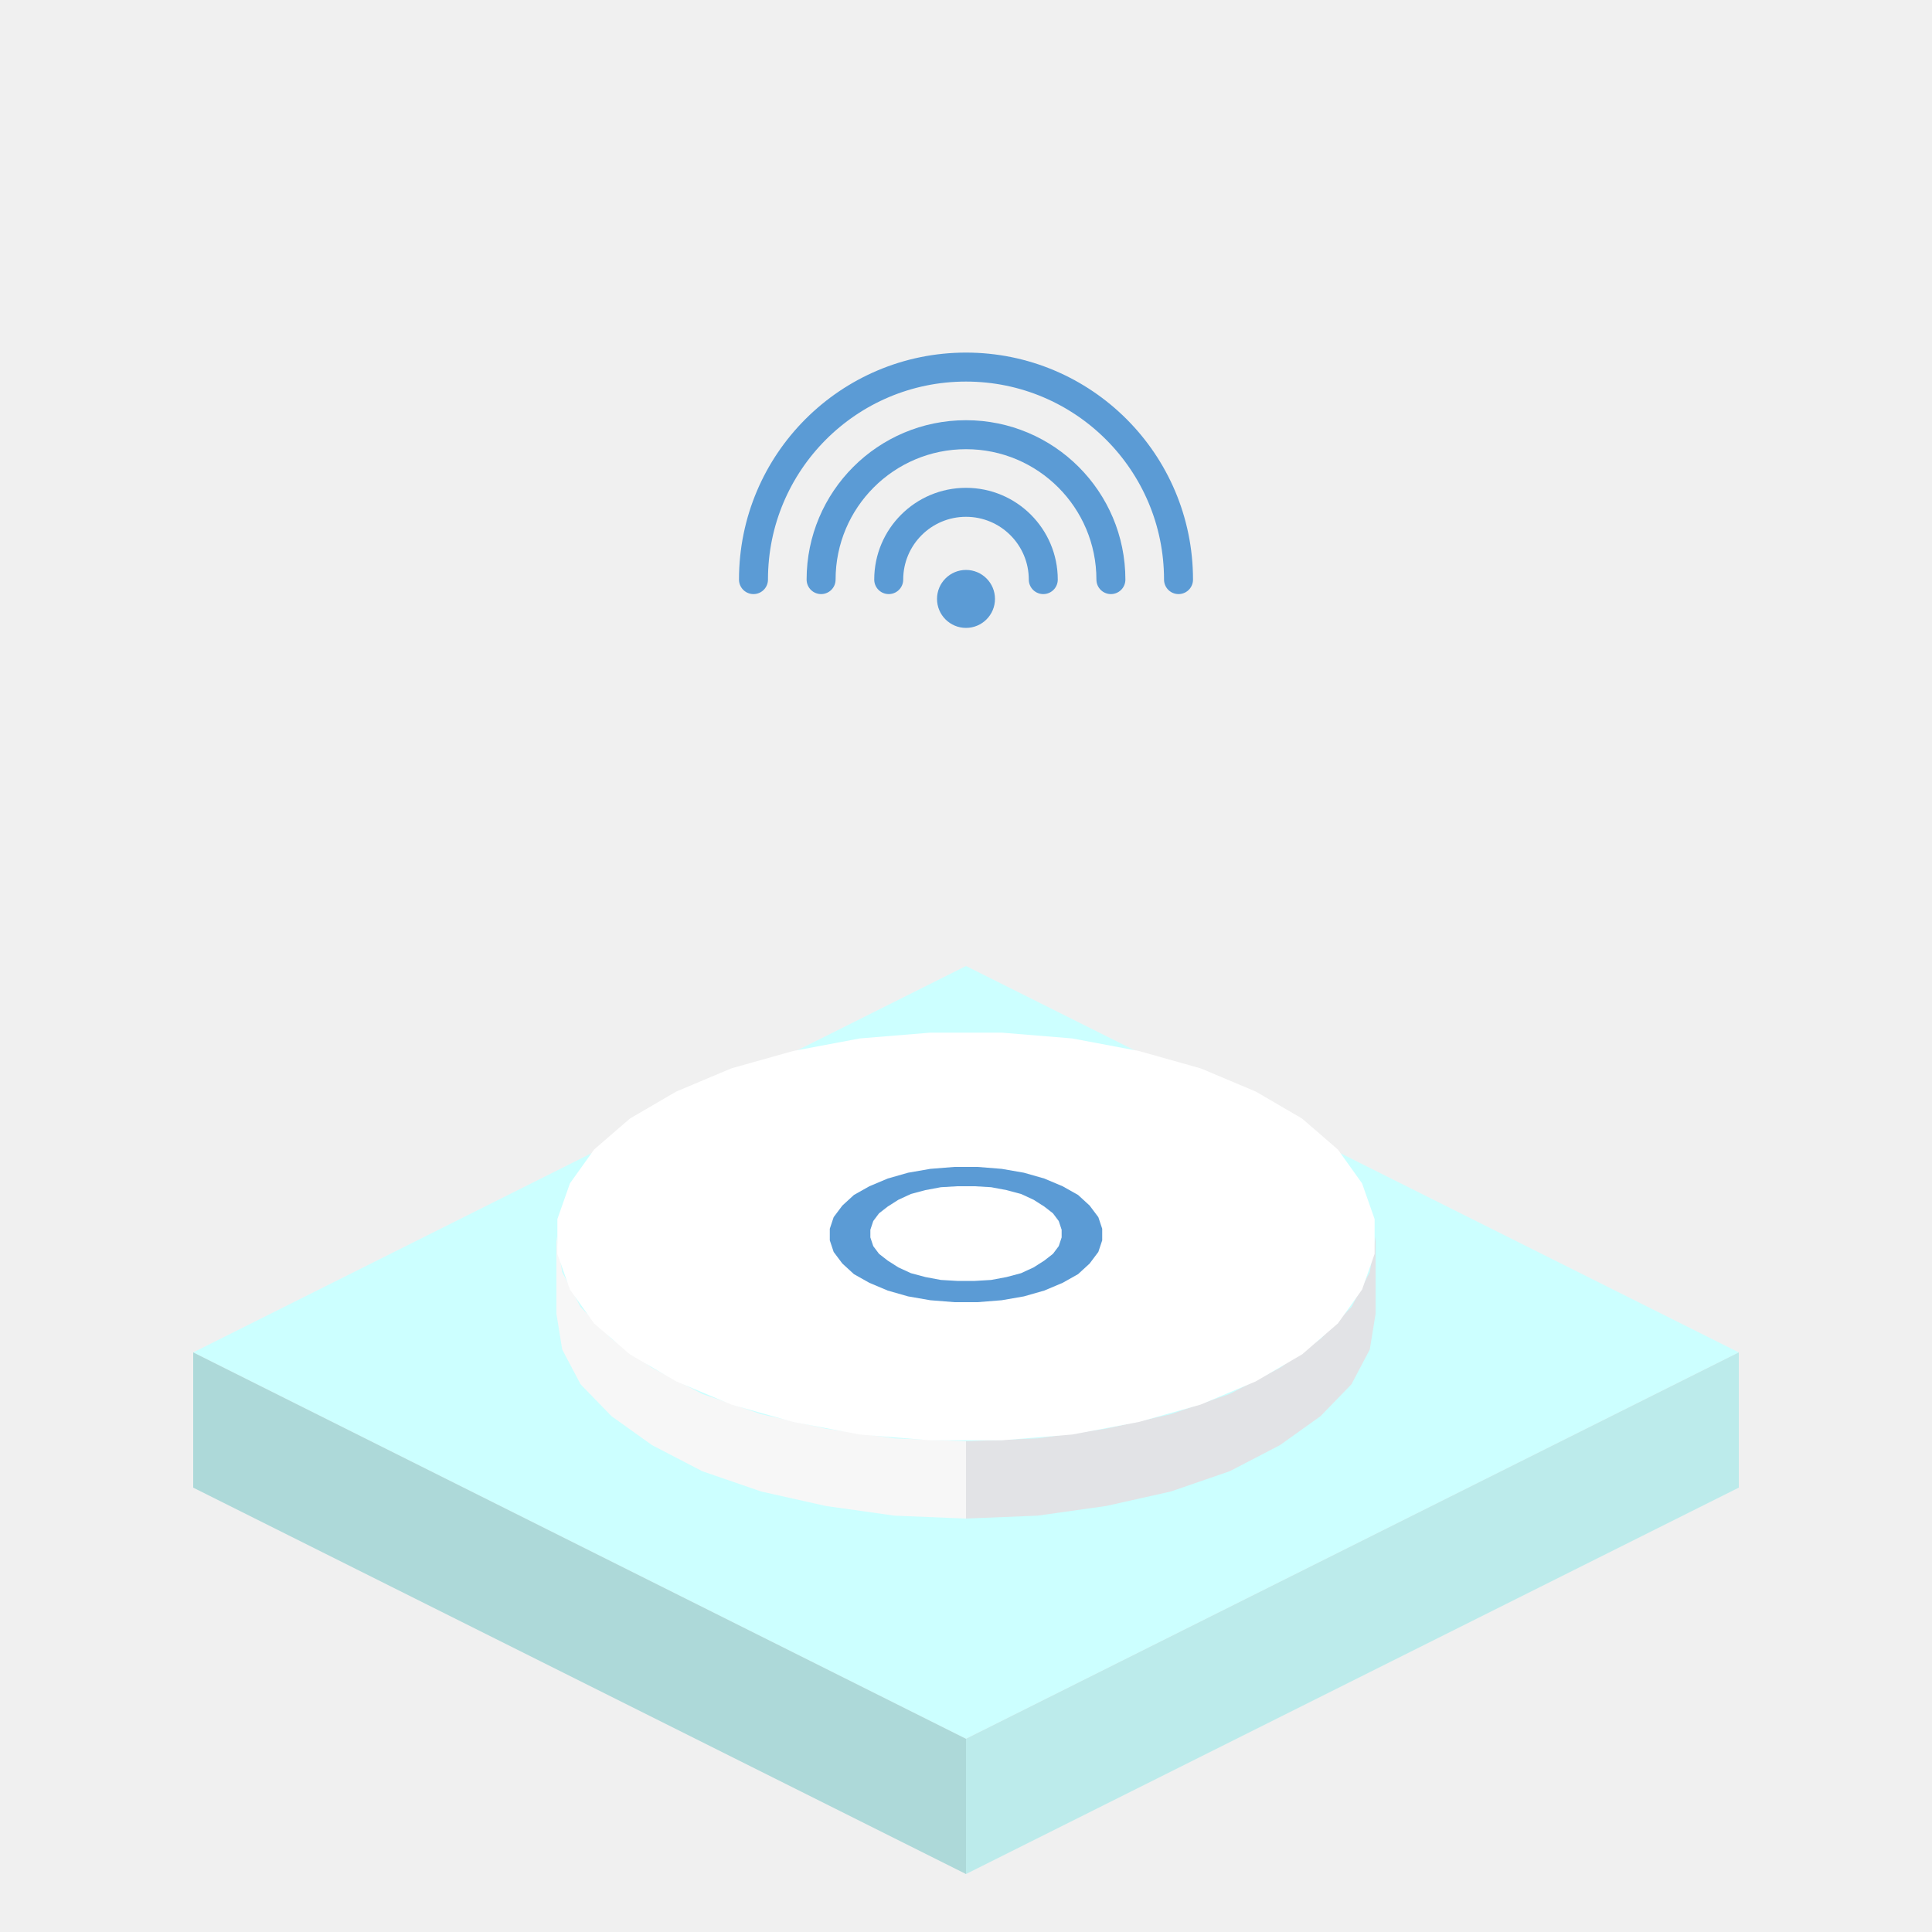
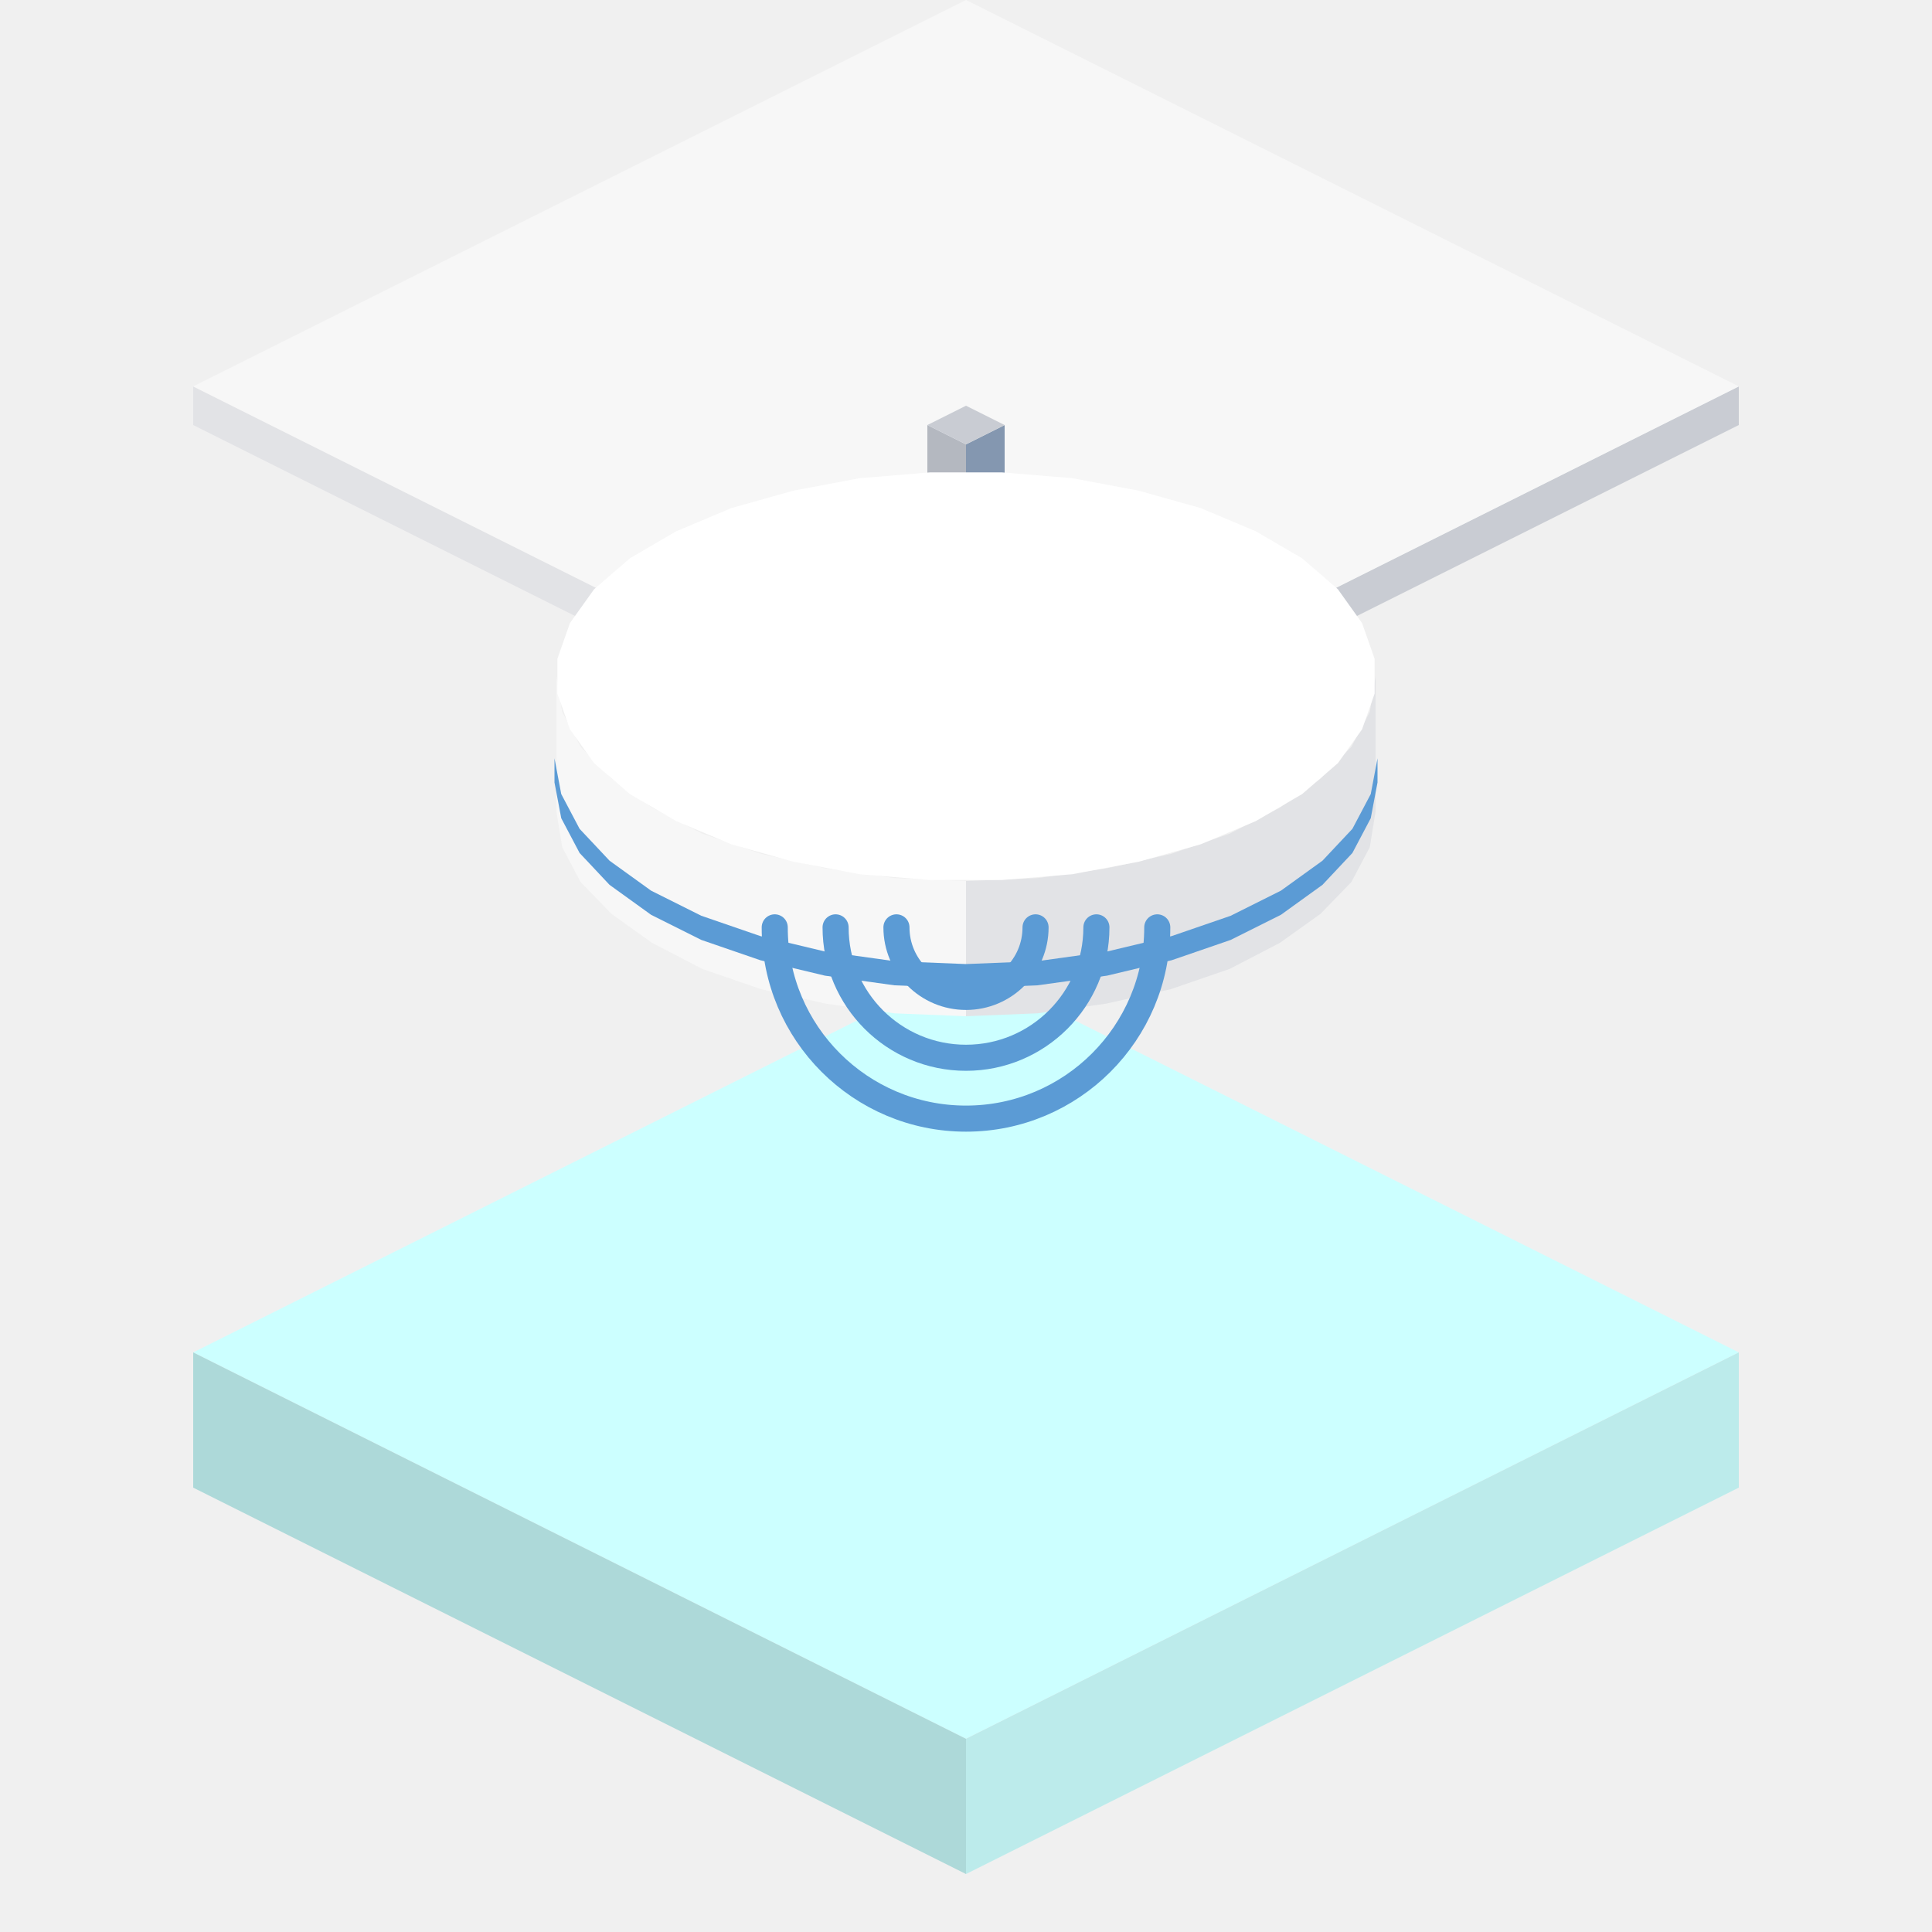
<svg xmlns="http://www.w3.org/2000/svg" viewBox="0 0 200 200">
  <polygon points="20.0,140.0 100.0,100.0 180.0,140.0 100.0,180.0" fill="#CCFFFF" />
  <polygon points="20.0,140.0 100.0,180.0 100.0,194.0 20.0,154.0" fill="#ADD9D9" />
  <polygon points="100.0,180.0 180.0,140.0 180.0,154.0 100.0,194.0" fill="#BCEBEB" />
-   <polygon points="142.4,136.0 141.8,139.7 139.9,143.3 136.7,146.6 132.5,149.6 127.3,152.3 121.2,154.4 114.5,155.9 107.4,156.9 100.0,157.2 100.0,149.2 107.4,148.9 114.5,147.9 121.2,146.4 127.3,144.3 132.5,141.6 136.7,138.6 139.9,135.3 141.8,131.7 142.4,128.0" fill="#E2E3E6" />
-   <polygon points="100.0,157.2 92.6,156.9 85.5,155.9 78.8,154.4 72.7,152.3 67.5,149.6 63.3,146.6 60.1,143.3 58.2,139.7 57.6,136.0 57.6,128.0 58.2,131.7 60.1,135.3 63.3,138.6 67.5,141.6 72.7,144.3 78.8,146.4 85.5,147.9 92.6,148.9 100.0,149.2" fill="#F7F7F7" />
-   <polygon points="130.0,113.0 134.8,115.8 138.5,119.0 141.0,122.5 142.3,126.2 142.3,129.8 141.0,133.5 138.5,137.0 134.8,140.2 130.0,143.0 124.3,145.4 117.9,147.2 111.0,148.5 103.7,149.1 96.3,149.1 89.0,148.5 82.1,147.2 75.7,145.4 70.0,143.0 65.2,140.2 61.5,137.0 59.0,133.5 57.7,129.8 57.7,126.2 59.0,122.5 61.5,119.0 65.2,115.8 70.0,113.0 75.7,110.6 82.1,108.8 89.0,107.5 96.3,106.9 103.7,106.9 111.0,107.5 117.9,108.8 124.3,110.6" fill="#FFFFFF" />
-   <polygon points="110.0,122.8 111.6,123.7 112.8,124.8 113.7,126.0 114.1,127.2 114.1,128.4 113.7,129.6 112.8,130.8 111.6,131.9 110.0,132.8 108.1,133.6 106.0,134.2 103.7,134.6 101.2,134.8 98.8,134.8 96.3,134.6 94.0,134.2 91.9,133.6 90.0,132.8 88.4,131.9 87.2,130.8 86.3,129.6 85.9,128.4 85.9,127.2 86.3,126.0 87.2,124.8 88.4,123.7 90.0,122.8 91.9,122.0 94.0,121.4 96.3,121.0 98.8,120.8 101.2,120.8 103.7,121.0 106.0,121.4 108.1,122.0" fill="#5B9BD5" />
-   <polygon points="107.0,124.2 108.1,124.9 109.0,125.6 109.6,126.4 109.9,127.3 109.9,128.1 109.6,129.0 109.0,129.8 108.1,130.5 107.0,131.2 105.7,131.8 104.2,132.2 102.6,132.5 100.9,132.6 99.1,132.6 97.4,132.5 95.8,132.2 94.3,131.8 93.0,131.2 91.9,130.5 91.0,129.8 90.4,129.0 90.1,128.1 90.1,127.3 90.4,126.4 91.0,125.6 91.9,124.9 93.0,124.2 94.3,123.6 95.8,123.2 97.4,122.9 99.1,122.8 100.9,122.8 102.6,122.9 104.2,123.2 105.7,123.6" fill="#FFFFFF" />
-   <path d="M92 60 A 8 8 0 0 1 108 60" fill="none" stroke="#5B9BD5" stroke-width="3" stroke-linecap="round" transform="rotate(0)" />
-   <path d="M85 60 A 15 15 0 0 1 115 60" fill="none" stroke="#5B9BD5" stroke-width="3" stroke-linecap="round" transform="rotate(0)" />
-   <path d="M78 60 A 22 22 0 0 1 122 60" fill="none" stroke="#5B9BD5" stroke-width="3" stroke-linecap="round" transform="rotate(0)" />
-   <circle cx="100" cy="62" r="3" fill="#5B9BD5" />
+   <polygon points="20.0,44.0 100.0,84.0 100.0,80.0 20.0,40.0" fill="#E2E3E6" />
+   <polygon points="100.0,84.0 180.0,44.0 180.0,40.0 100.0,80.0" fill="#C9CCD3" />
+   <polygon points="20.0,40.0 100.0,0.0 180.0,40.0 100.0,80.0" fill="#F7F7F7" />
+   <polygon points="96.0,70.0 100.0,72.0 100.0,46.0 96.0,44.0" fill="#B4B8C0" />
+   <polygon points="100.0,72.0 104.0,70.0 104.0,44.0 100.0,46.0" fill="#8497B0" />
+   <polygon points="96.0,44.0 100.0,42.0 104.0,44.0 100.0,46.0" fill="#C9CCD3" />
+   <polygon points="142.4,84.0 141.8,87.7 139.9,91.3 136.7,94.6 132.5,97.6 127.3,100.3 121.2,102.4 114.5,103.9 107.4,104.9 100.0,105.2 100.0,91.2 107.4,90.9 114.5,89.9 121.2,88.4 127.3,86.3 132.5,83.6 136.7,80.6 139.9,77.3 141.8,73.7 142.4,70.0" fill="#E2E3E6" />
+   <polygon points="100.0,105.2 92.6,104.9 85.5,103.9 78.8,102.4 72.7,100.3 67.5,97.6 63.3,94.6 60.1,91.3 58.2,87.7 57.6,84.0 57.6,70.0 58.2,73.7 60.1,77.3 63.3,80.6 67.5,83.6 72.7,86.3 78.8,88.4 85.5,89.9 92.6,90.9 100.0,91.2" fill="#F7F7F7" />
+   <polygon points="130.0,55.0 134.8,57.8 138.5,61.0 141.0,64.5 142.3,68.2 142.3,71.8 141.0,75.5 138.5,79.0 134.8,82.2 130.0,85.0 124.3,87.4 117.9,89.2 111.0,90.5 103.7,91.1 96.3,91.1 89.0,90.5 82.1,89.2 75.7,87.4 70.0,85.0 65.2,82.2 61.5,79.0 59.0,75.5 57.7,71.8 57.7,68.2 59.0,64.5 61.5,61.0 65.2,57.8 70.0,55.0 75.7,52.6 82.1,50.8 89.0,49.5 96.3,48.9 103.7,48.9 111.0,49.5 117.9,50.8 124.3,52.6" fill="#FFFFFF" />
+   <polygon points="142.6,81.0 141.9,84.7 140.0,88.3 136.9,91.6 132.6,94.7 127.4,97.3 121.3,99.4 114.6,101.0 107.4,102.0 100.0,102.3 92.6,102.0 85.4,101.0 78.7,99.4 72.6,97.3 67.4,94.7 63.1,91.6 60.0,88.3 58.1,84.7 57.4,81.0 57.4,78.5 58.1,82.2 60.0,85.8 63.1,89.1 67.4,92.2 72.6,94.8 78.7,96.9 85.4,98.5 92.6,99.5 100.0,99.8 107.4,99.5 114.6,98.5 121.3,96.9 127.4,94.8 132.6,92.2 136.9,89.1 140.0,85.8 141.9,82.2 142.6,78.5" fill="#5B9BD5" />
+   <path d="M92.8 96 A 7.2 7.2 0 0 0 107.2 96" fill="none" stroke="#5B9BD5" stroke-width="2.7" stroke-linecap="round" />
+   <path d="M86.5 96 A 13.5 13.5 0 0 0 113.5 96" fill="none" stroke="#5B9BD5" stroke-width="2.7" stroke-linecap="round" />
+   <path d="M80.2 96 A 19.8 19.8 0 0 0 119.8 96" fill="none" stroke="#5B9BD5" stroke-width="2.7" stroke-linecap="round" />
</svg>
